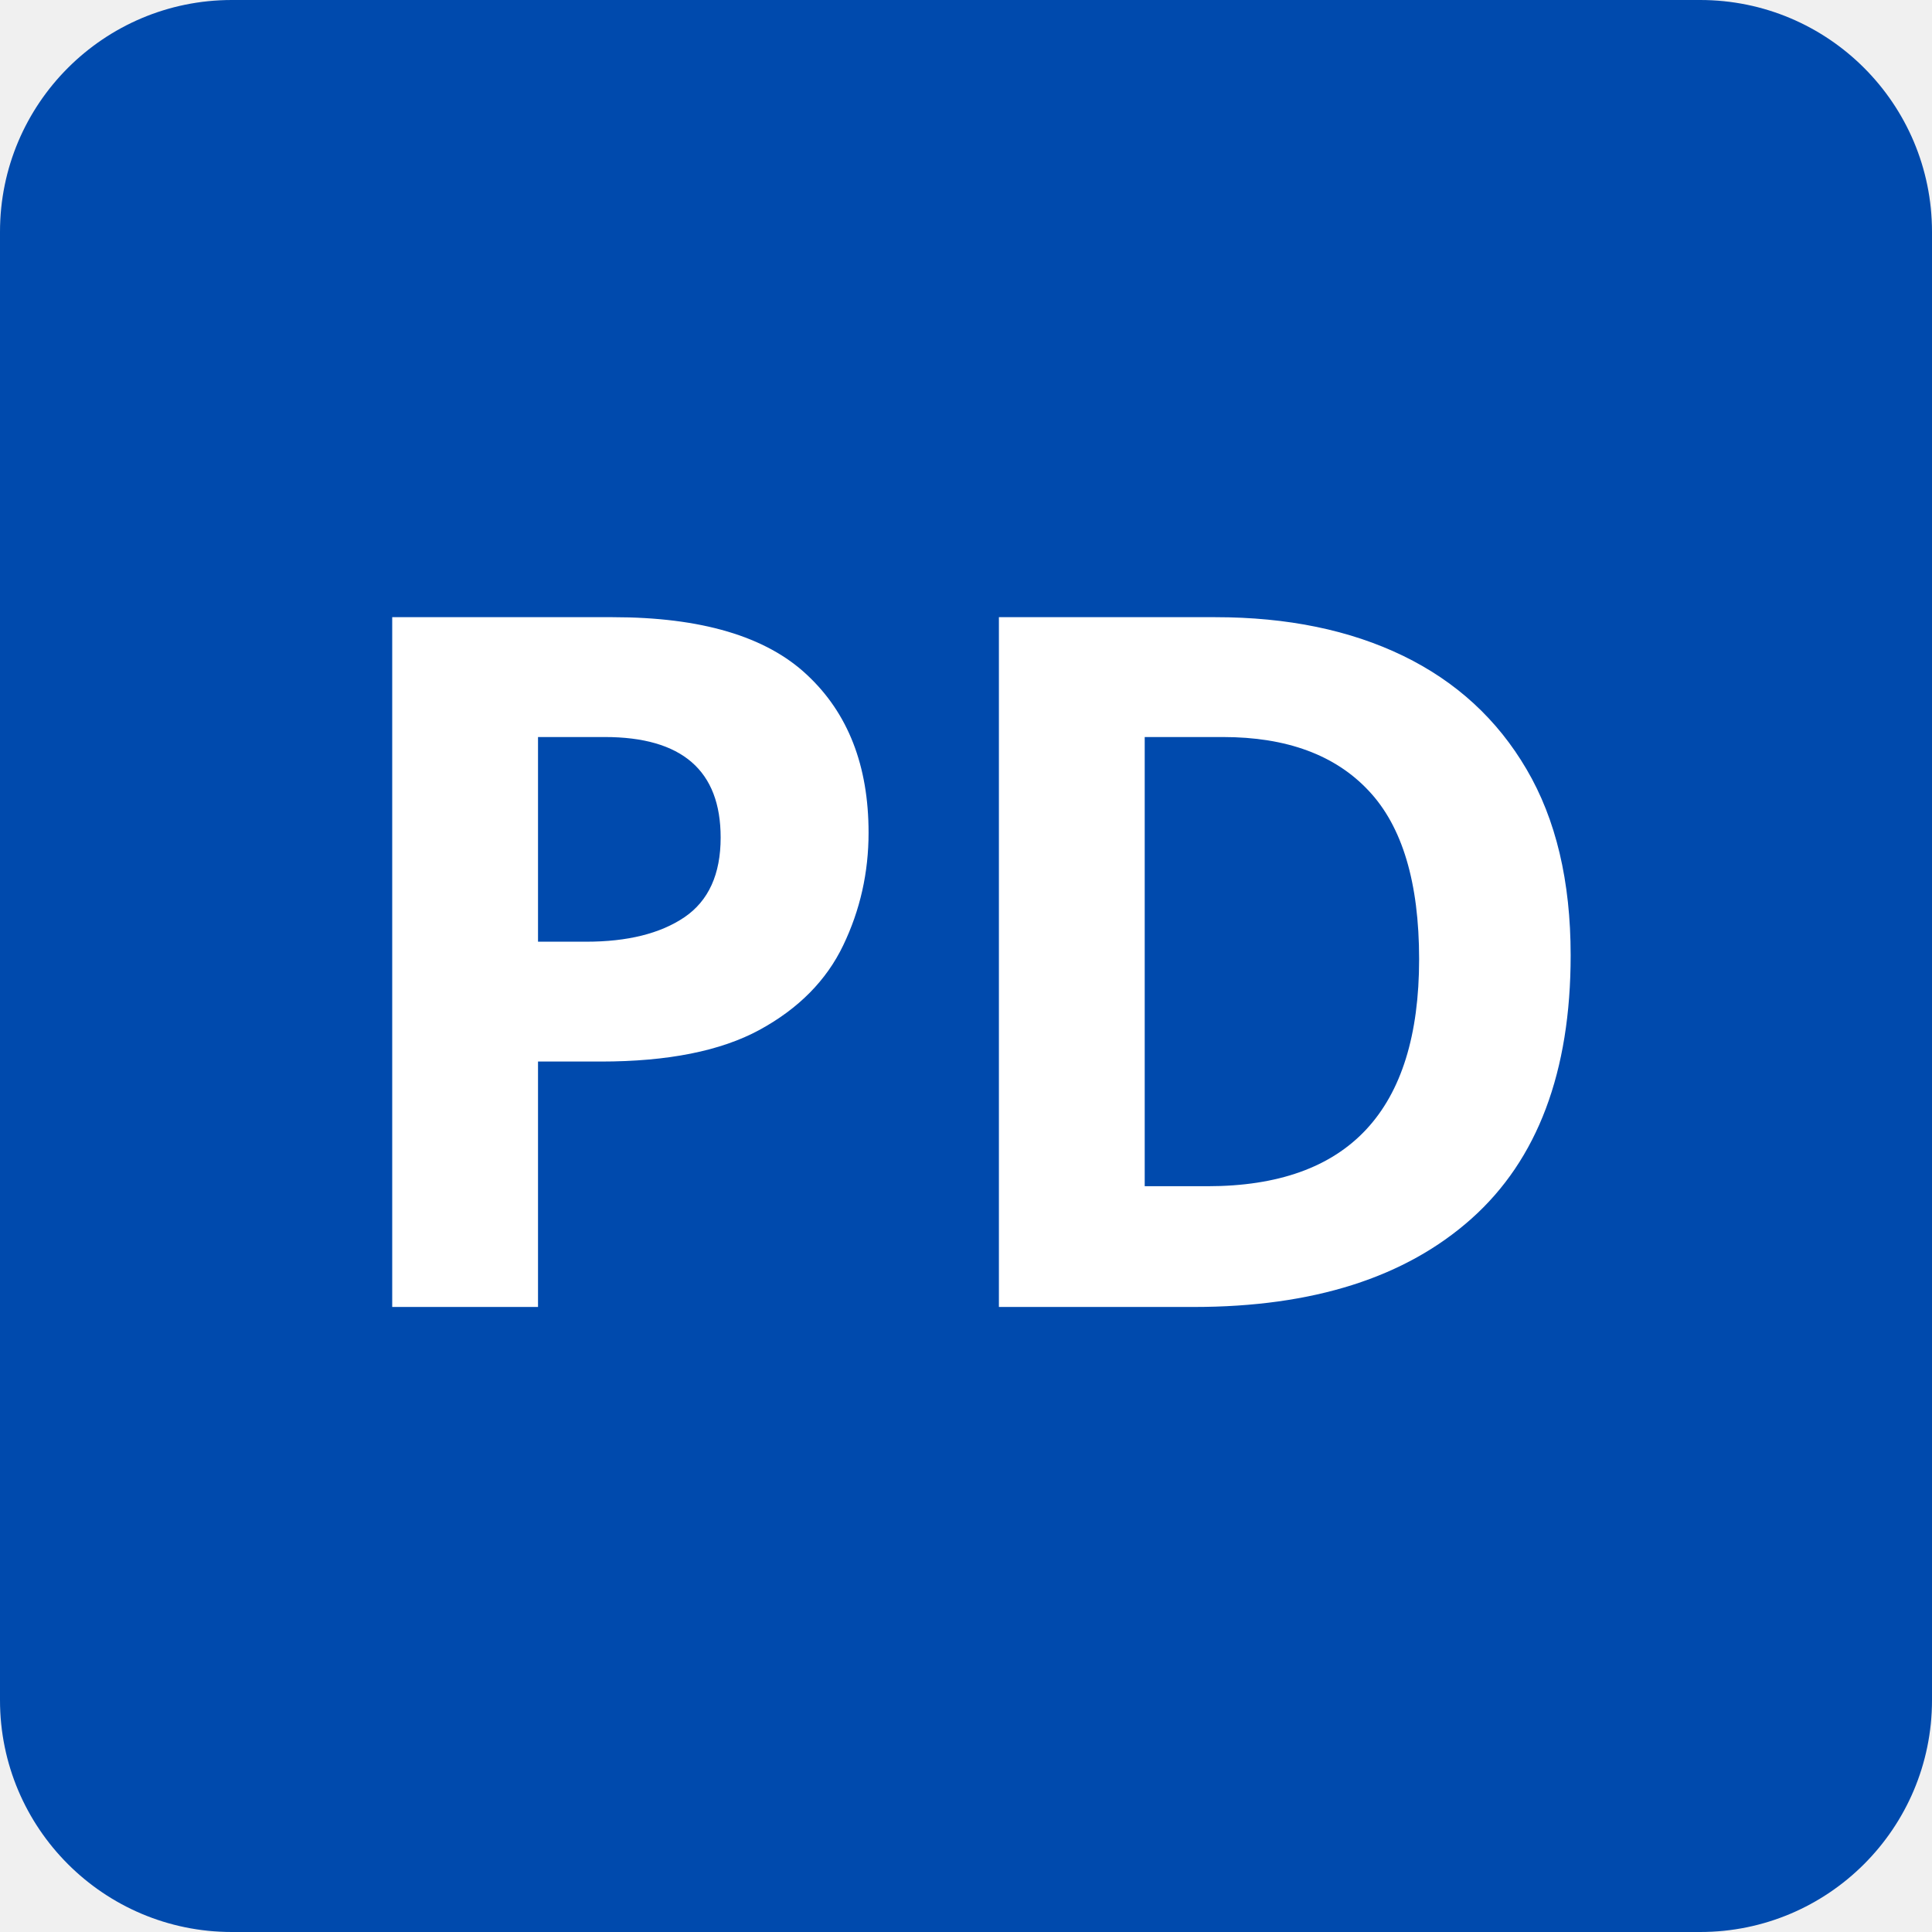
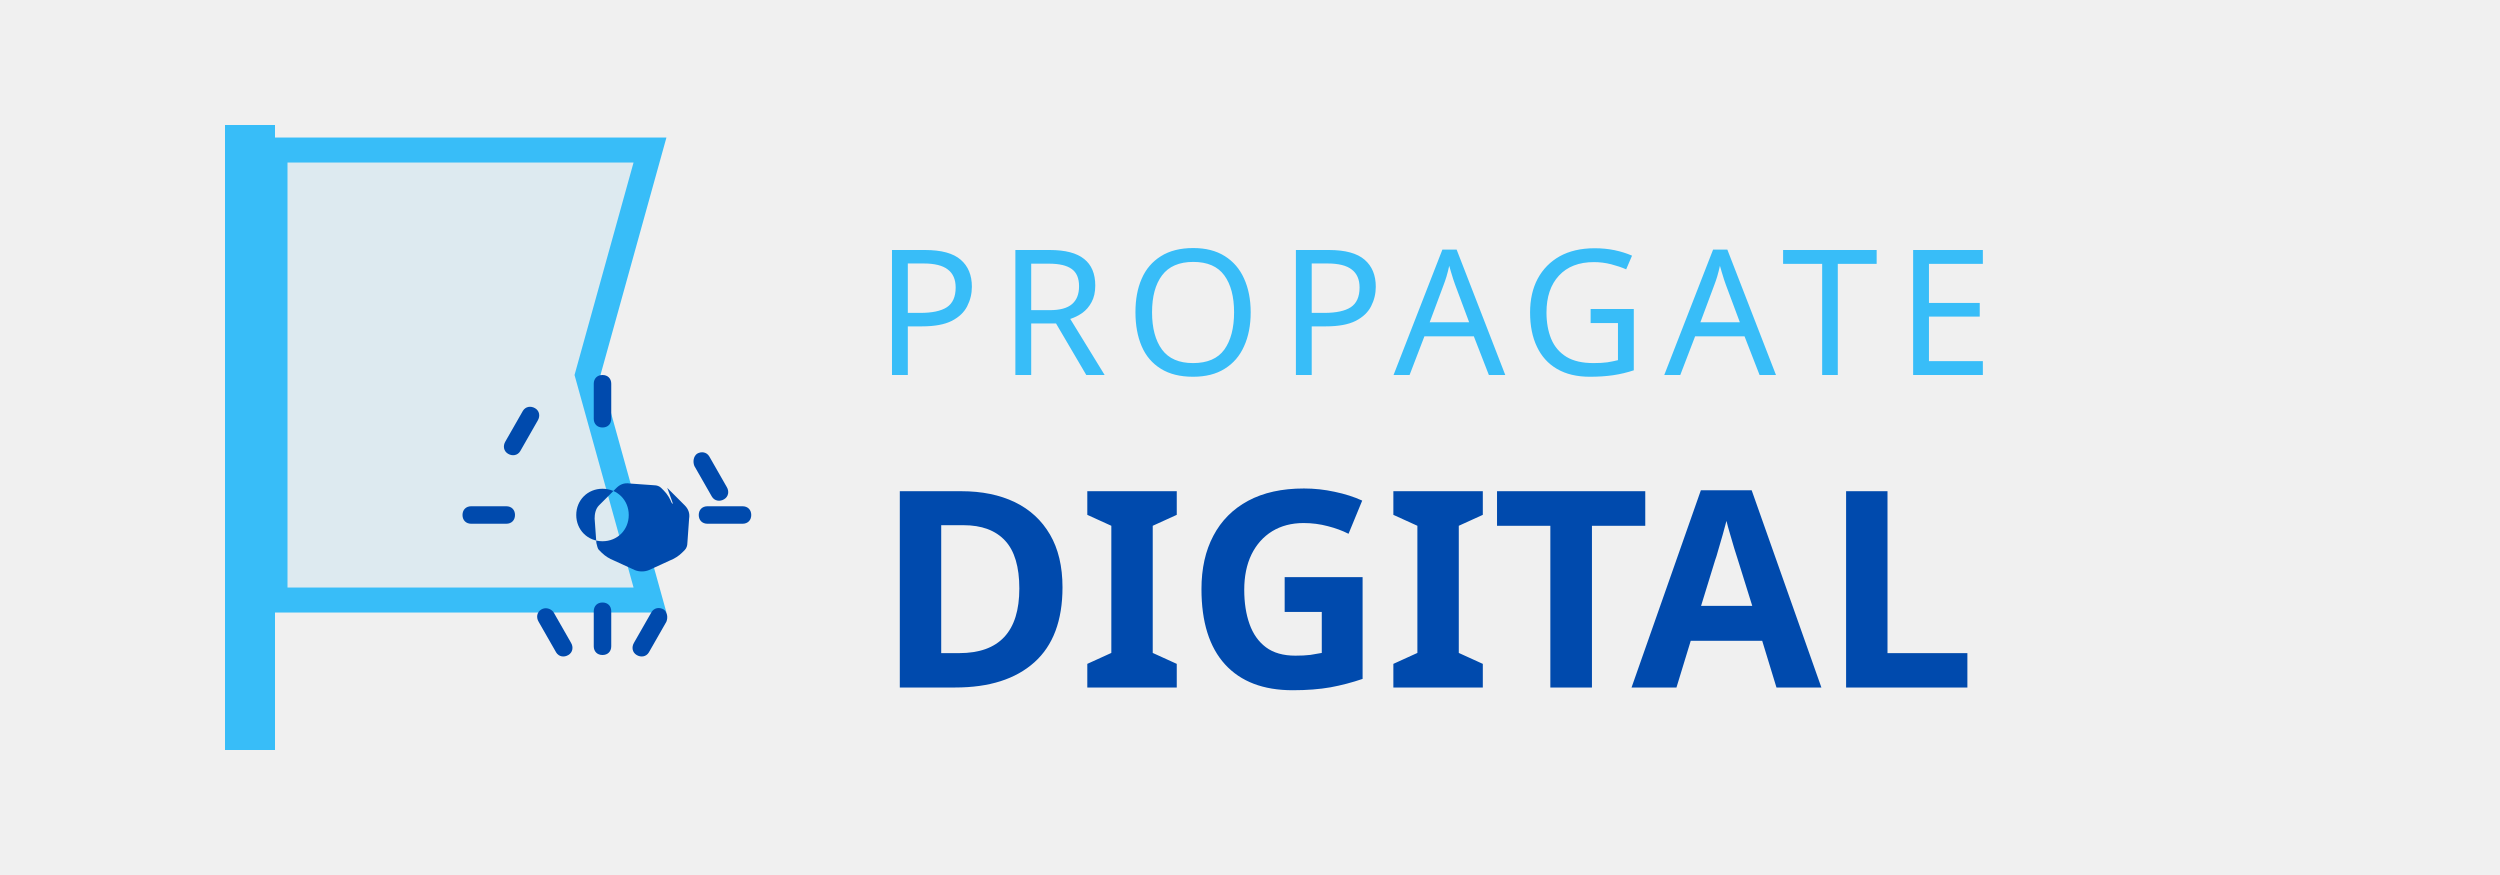
- <svg xmlns="http://www.w3.org/2000/svg" width="100" height="100" viewBox="0 0 100 100" fill="none">
-   <rect width="100" height="100" rx="12" fill="#004AAD" />
-   <text x="50%" y="50%" dominant-baseline="middle" text-anchor="middle" font-family="'Space Grotesk', sans-serif" font-size="50" fill="white" font-weight="bold">PD</text>
+ <svg xmlns="http://www.w3.org/2000/svg" width="200" height="70" viewBox="0 0 200 70" fill="none">
+   <g id="Logo">
+     <path d="M20 10 V 60" stroke="#38BDF8" stroke-width="4" />
+     <path d="M22 12 L 52 12 L 47 30 L 52 48 L 22 48 Z" fill="#38BDF8" fill-opacity="0.1" stroke="#38BDF8" stroke-width="2" />
+     <g transform="translate(37, 30) scale(0.7)">
+       <path d="M23.9,14.6c-0.2-0.5-0.5-1-0.9-1.4l-0.3-0.3c-0.2-0.2-0.5-0.3-0.8-0.3l-2.8-0.2c-0.6-0.1-1.1,0.1-1.5,0.5l-2,2 c-0.4,0.4-0.5,1-0.5,1.5l0.2,2.8c0.1,0.3,0.1,0.6,0.3,0.8l0.3,0.3c0.4,0.4,0.9,0.7,1.4,0.9l2.4,1.1c0.5,0.2,1.1,0.2,1.6,0 l2.4-1.1c0.5-0.2,1-0.5,1.4-0.9l0.3-0.3c0.2-0.2,0.3-0.5,0.3-0.8l0.2-2.8c0.1-0.6-0.1-1.1-0.5-1.5l-2-2 C24.2,15.1,24.1,14.8,23.9,14.6z M16,19c-1.7,0-3-1.3-3-3s1.3-3,3-3s3,1.3,3,3S17.7,19,16,19z" fill="#004AAD" />
+       <path d="M16,32L16,32c-0.6,0-1-0.4-1-1v-4c0-0.6,0.4-1,1-1h0c0.6,0,1,0.4,1,1v4C17,31.6,16.6,32,16,32z" fill="#004AAD" />
+       <path d="M23,26.8L23,26.8c-0.5-0.3-1.1-0.2-1.4,0.3l-2,3.5c-0.3,0.5-0.2,1.1,0.3,1.4l0,0c0.5,0.3,1.1,0.2,1.4-0.3l2-3.5 C23.5,27.7,23.4,27.1,23,26.8z" fill="#004AAD" />
+       <path d="M9,26.8L9,26.8c-0.5,0.3-0.6,0.9-0.3,1.4l2,3.5c0.3,0.5,0.9,0.6,1.4,0.3l0,0c0.5-0.3,0.6-0.9,0.3-1.4l-2-3.5 C10.1,26.7,9.5,26.5,9,26.8z" fill="#004AAD" />
+       <path d="M0,16L0,16c0-0.6,0.4-1,1-1h4c0.6,0,1,0.4,1,1v0c0,0.6-0.4,1-1,1H1C0.4,17,0,16.6,0,16z" fill="#004AAD" />
+       <path d="M5.2,9L5.2,9C4.7,8.7,4.6,8.1,4.9,7.6l2-3.5C7.2,3.6,7.8,3.5,8.3,3.8L8.3,3.8c0.5,0.3,0.6,0.9,0.3,1.4l-2,3.5 C6.3,9.2,5.7,9.3,5.2,9z" fill="#004AAD" />
+       <path d="M26.8,9L26.8,9c0.5-0.3,1.1-0.2,1.4,0.3l2,3.5c0.3,0.5,0.2,1.1-0.3,1.4l0,0c-0.5,0.3-1.1,0.2-1.4-0.3l-2-3.5 C26.3,9.9,26.4,9.3,26.8,9z" fill="#004AAD" />
+       <path d="M16,0L16,0c0.6,0,1,0.4,1,1v4c0,0.6-0.4,1-1,1h0c-0.6,0-1-0.4-1-1V1C15,0.4,15.4,0,16,0z" fill="#004AAD" />
+       <path d="M27,16L27,16c0,0.6,0.4,1,1,1h4c0.6,0,1-0.4,1-1v0c0-0.6-0.4-1-1-1h-4C27.4,15,27,15.4,27,16z" fill="#004AAD" />
+     </g>
+     <text x="70" y="30" font-family="PT Sans, sans-serif" font-size="14" fill="#38BDF8" letter-spacing="0.1em">PROPAGATE</text>
+     <text x="70" y="55" font-family="Space Grotesk, sans-serif" font-size="22" font-weight="bold" fill="#004AAD">DIGITAL</text>
+   </g>
</svg>
